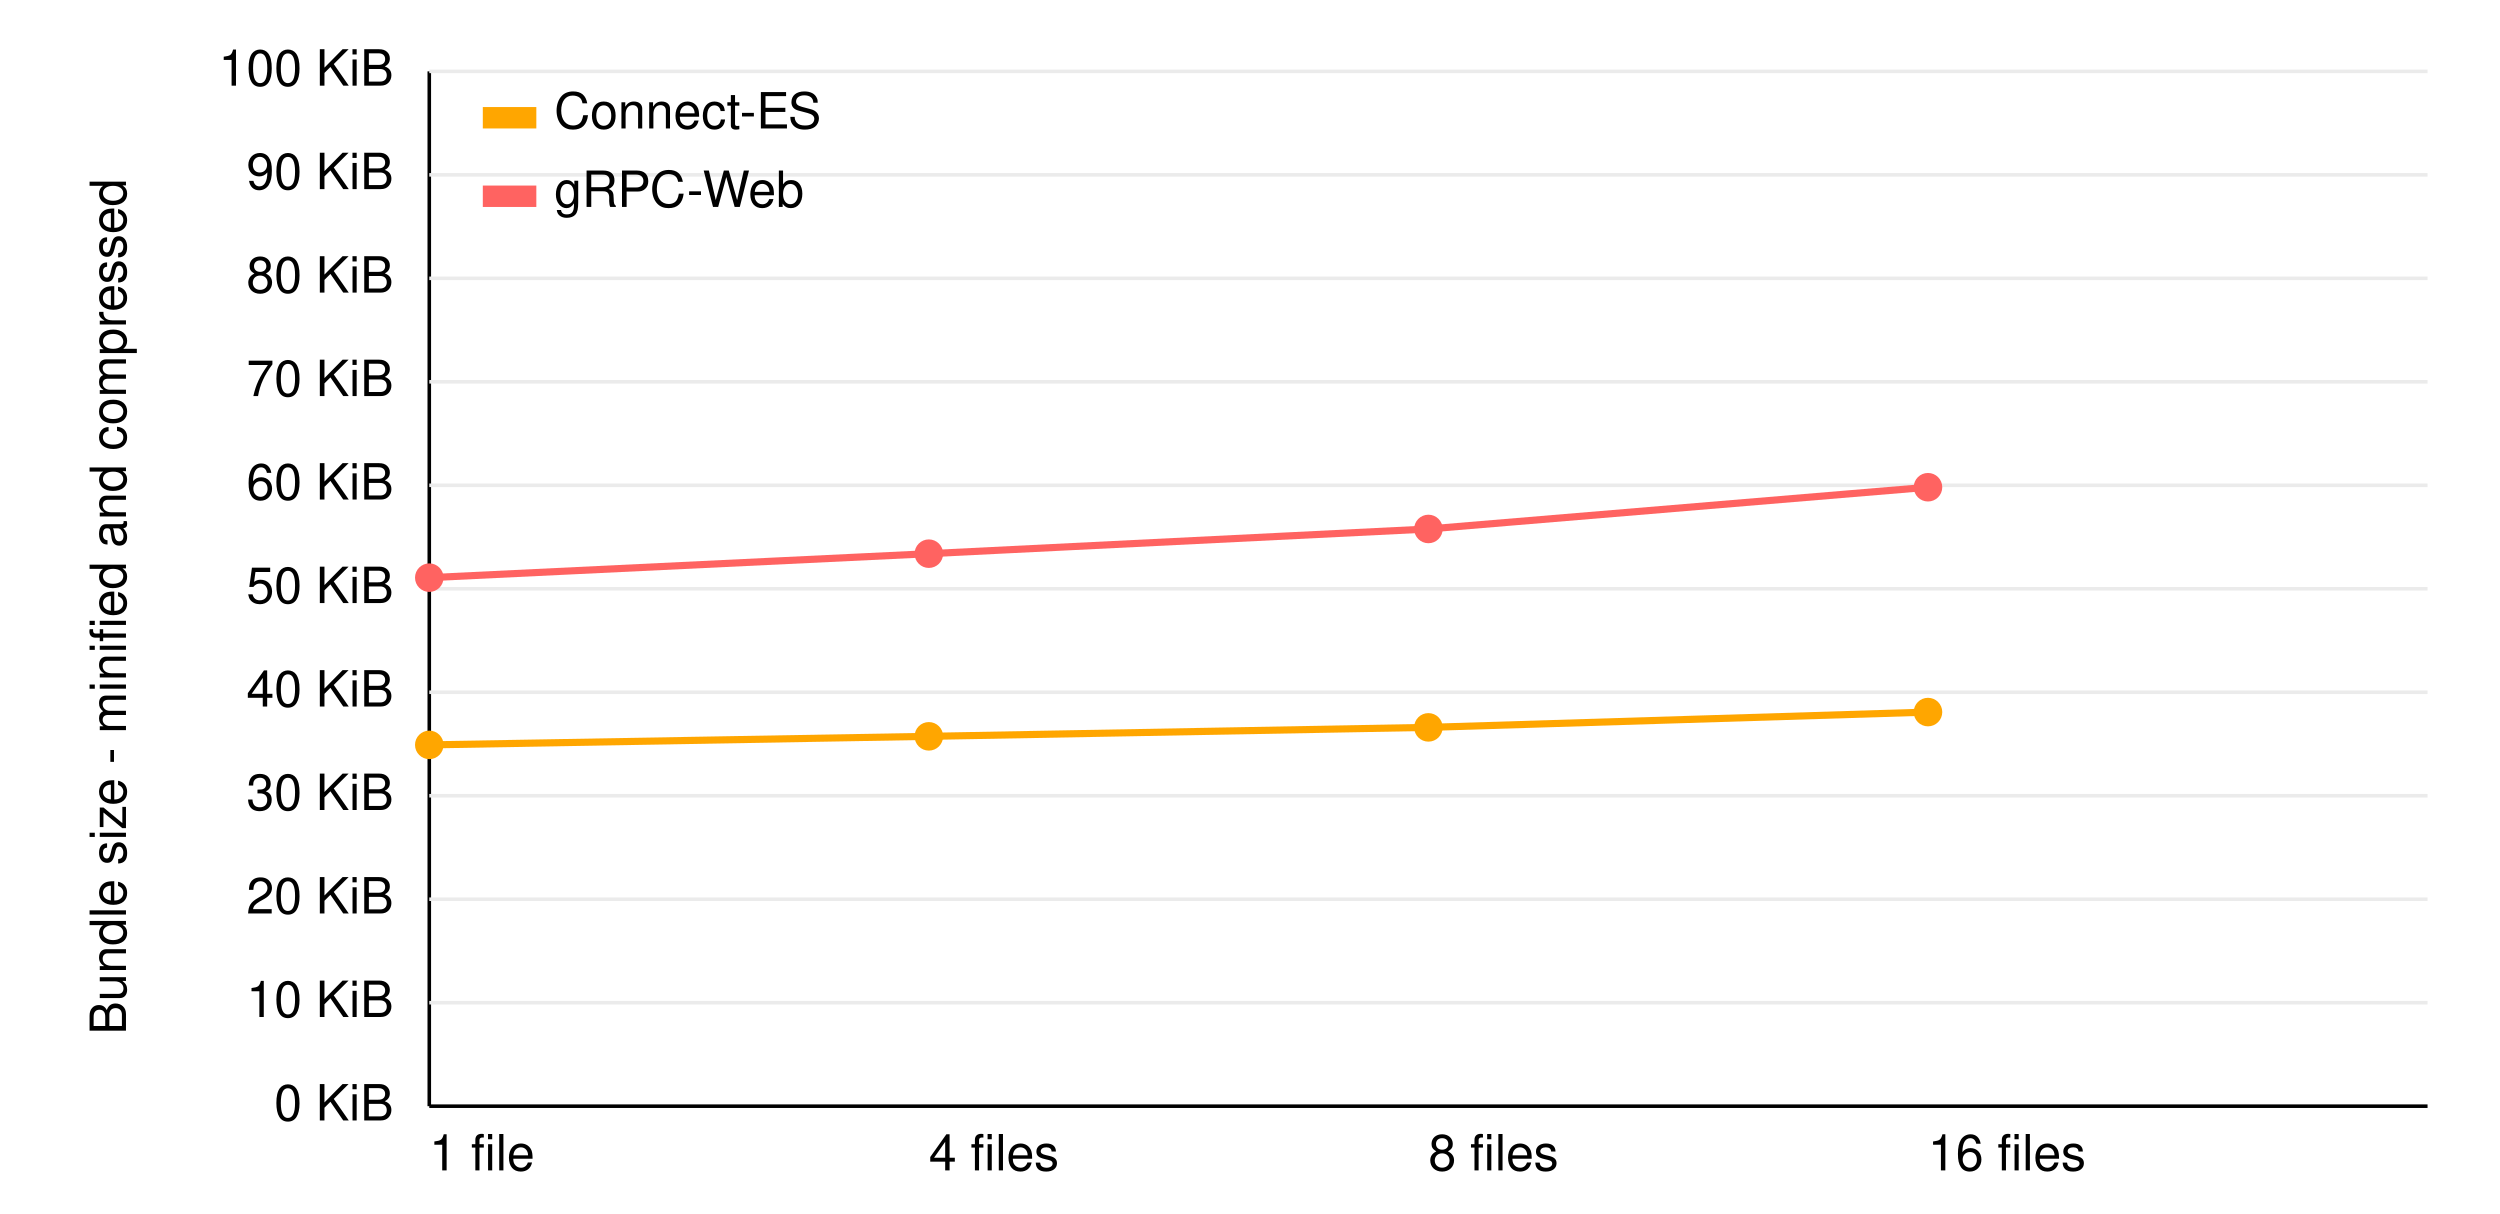
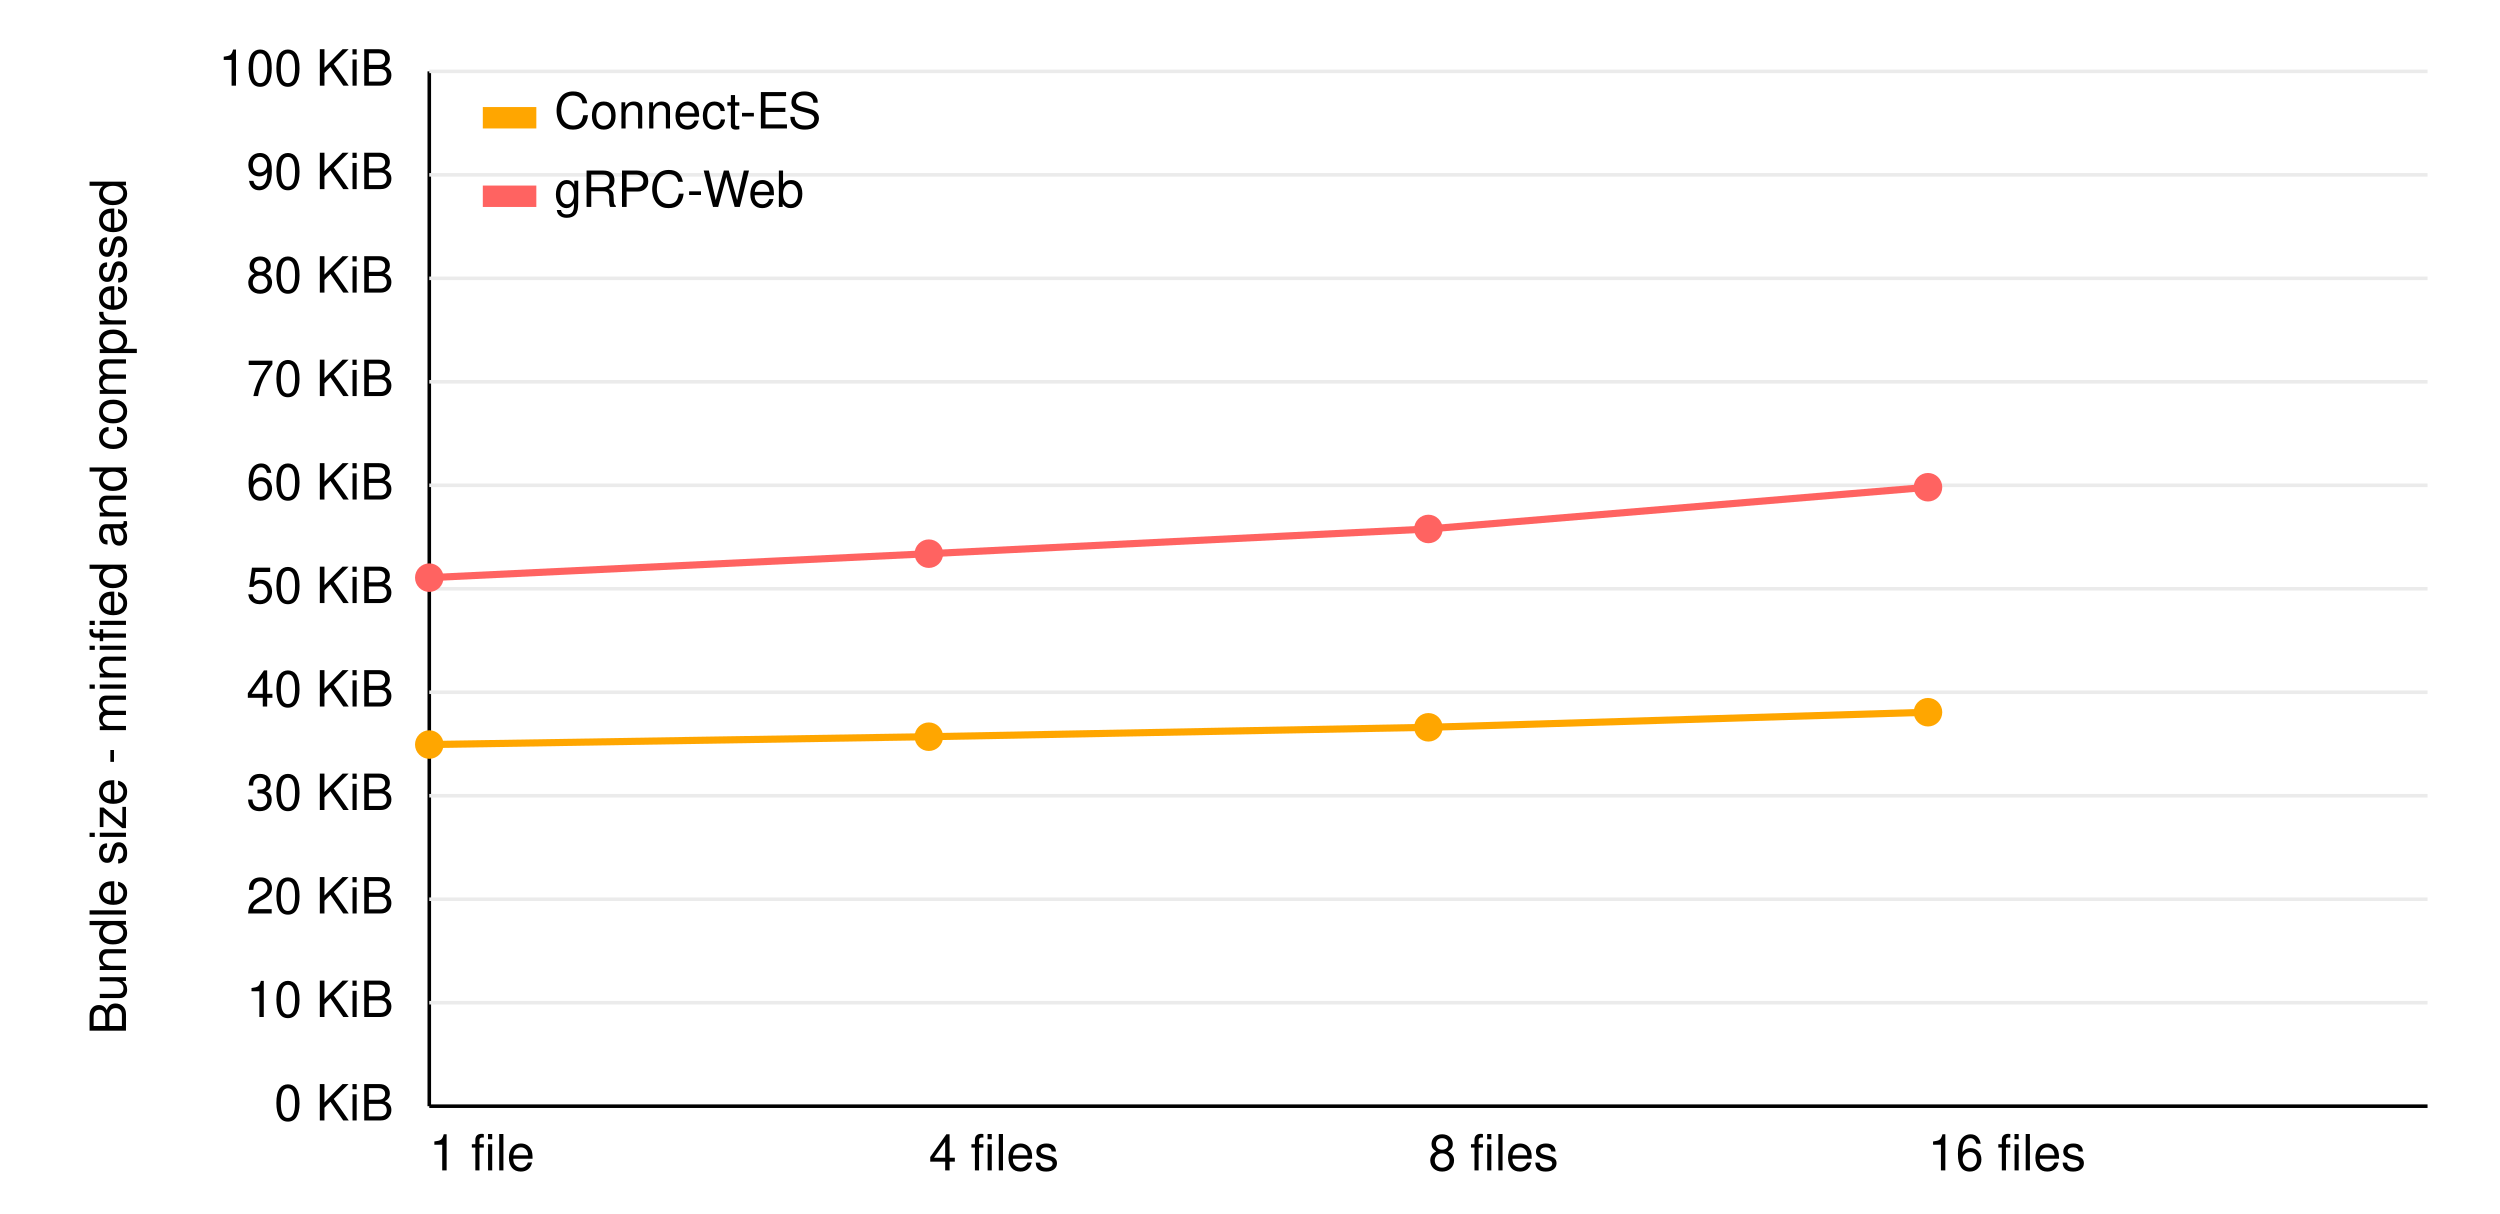
<svg xmlns="http://www.w3.org/2000/svg" version="1.1" width="680px" height="330px" viewBox="0 0 680 340" class="chart">
  <style>
      
      text {
        font: 14px Verdana, Helvetica, Arial, sans-serif;
      }
      
    </style>
  <g transform="translate(110,310)">
    <line y1="0" x2="560" stroke="black" />
    <text x="0" y="18" text-anchor="start">1 file</text>
    <text x="140" y="18" text-anchor="start">4 files</text>
    <text x="280" y="18" text-anchor="start">8 files</text>
    <text x="420" y="18" text-anchor="start">16 files</text>
  </g>
  <g transform="translate(110, 20)">
    <line x1="0" x2="0" y1="0" y2="290" stroke="black" />
    <g transform="rotate(-90), translate(-150,-85)">
      <text text-anchor="middle">Bundle size - minified and compressed</text>
    </g>
    <text x="-10" y="4" text-anchor="end">100 KiB</text>
    <line x1="0" x2="560" y1="0" y2="0" stroke="#ebebeb" />
    <text x="-10" y="33" text-anchor="end">90 KiB</text>
    <line x1="0" x2="560" y1="29" y2="29" stroke="#ebebeb" />
    <text x="-10" y="62" text-anchor="end">80 KiB</text>
    <line x1="0" x2="560" y1="58" y2="58" stroke="#ebebeb" />
    <text x="-10" y="91" text-anchor="end">70 KiB</text>
    <line x1="0" x2="560" y1="87" y2="87" stroke="#ebebeb" />
    <text x="-10" y="120" text-anchor="end">60 KiB</text>
    <line x1="0" x2="560" y1="116" y2="116" stroke="#ebebeb" />
    <text x="-10" y="149" text-anchor="end">50 KiB</text>
    <line x1="0" x2="560" y1="145" y2="145" stroke="#ebebeb" />
    <text x="-10" y="178" text-anchor="end">40 KiB</text>
    <line x1="0" x2="560" y1="174" y2="174" stroke="#ebebeb" />
    <text x="-10" y="207" text-anchor="end">30 KiB</text>
    <line x1="0" x2="560" y1="203" y2="203" stroke="#ebebeb" />
    <text x="-10" y="236" text-anchor="end">20 KiB</text>
    <line x1="0" x2="560" y1="232" y2="232" stroke="#ebebeb" />
    <text x="-10" y="265" text-anchor="end">10 KiB</text>
    <line x1="0" x2="560" y1="261" y2="261" stroke="#ebebeb" />
    <text x="-10" y="294" text-anchor="end">0 KiB</text>
  </g>
  <g transform="translate(110, 20)">
-     <polyline fill="none" stroke="#ffa600" stroke-width="2" points="0,188.749 140,186.353 280,183.841 420,179.554">
+     <polyline fill="none" stroke="#ffa600" stroke-width="2" points="0,188.653 140,186.455 280,183.824 420,179.593">
    </polyline>
-     <circle cx="0" cy="188.749" r="4" fill="#ffa600" />
-     <circle cx="140" cy="186.353" r="4" fill="#ffa600" />
-     <circle cx="280" cy="183.841" r="4" fill="#ffa600" />
-     <circle cx="420" cy="179.554" r="4" fill="#ffa600" />
+     <circle cx="0" cy="188.653" r="4" fill="#ffa600" />
+     <circle cx="140" cy="186.455" r="4" fill="#ffa600" />
+     <circle cx="280" cy="183.824" r="4" fill="#ffa600" />
+     <circle cx="420" cy="179.593" r="4" fill="#ffa600" />
  </g>
  <g transform="translate(110, 20)">
    <polyline fill="none" stroke="#ff6361" stroke-width="2" points="0,141.885 140,135.164 280,128.24 420,116.544">
    </polyline>
    <circle cx="0" cy="141.885" r="4" fill="#ff6361" />
    <circle cx="140" cy="135.164" r="4" fill="#ff6361" />
    <circle cx="280" cy="128.24" r="4" fill="#ff6361" />
    <circle cx="420" cy="116.544" r="4" fill="#ff6361" />
  </g>
  <g transform="translate(125, 30)">
    <g transform="translate(0, 0)">
      <rect width="15" height="6" fill="#ffa600" />
      <text x="20" y="6">Connect-ES</text>
    </g>
    <g transform="translate(0, 22)">
      <rect width="15" height="6" fill="#ff6361" />
      <text x="20" y="6">gRPC-Web</text>
    </g>
  </g>
</svg>
